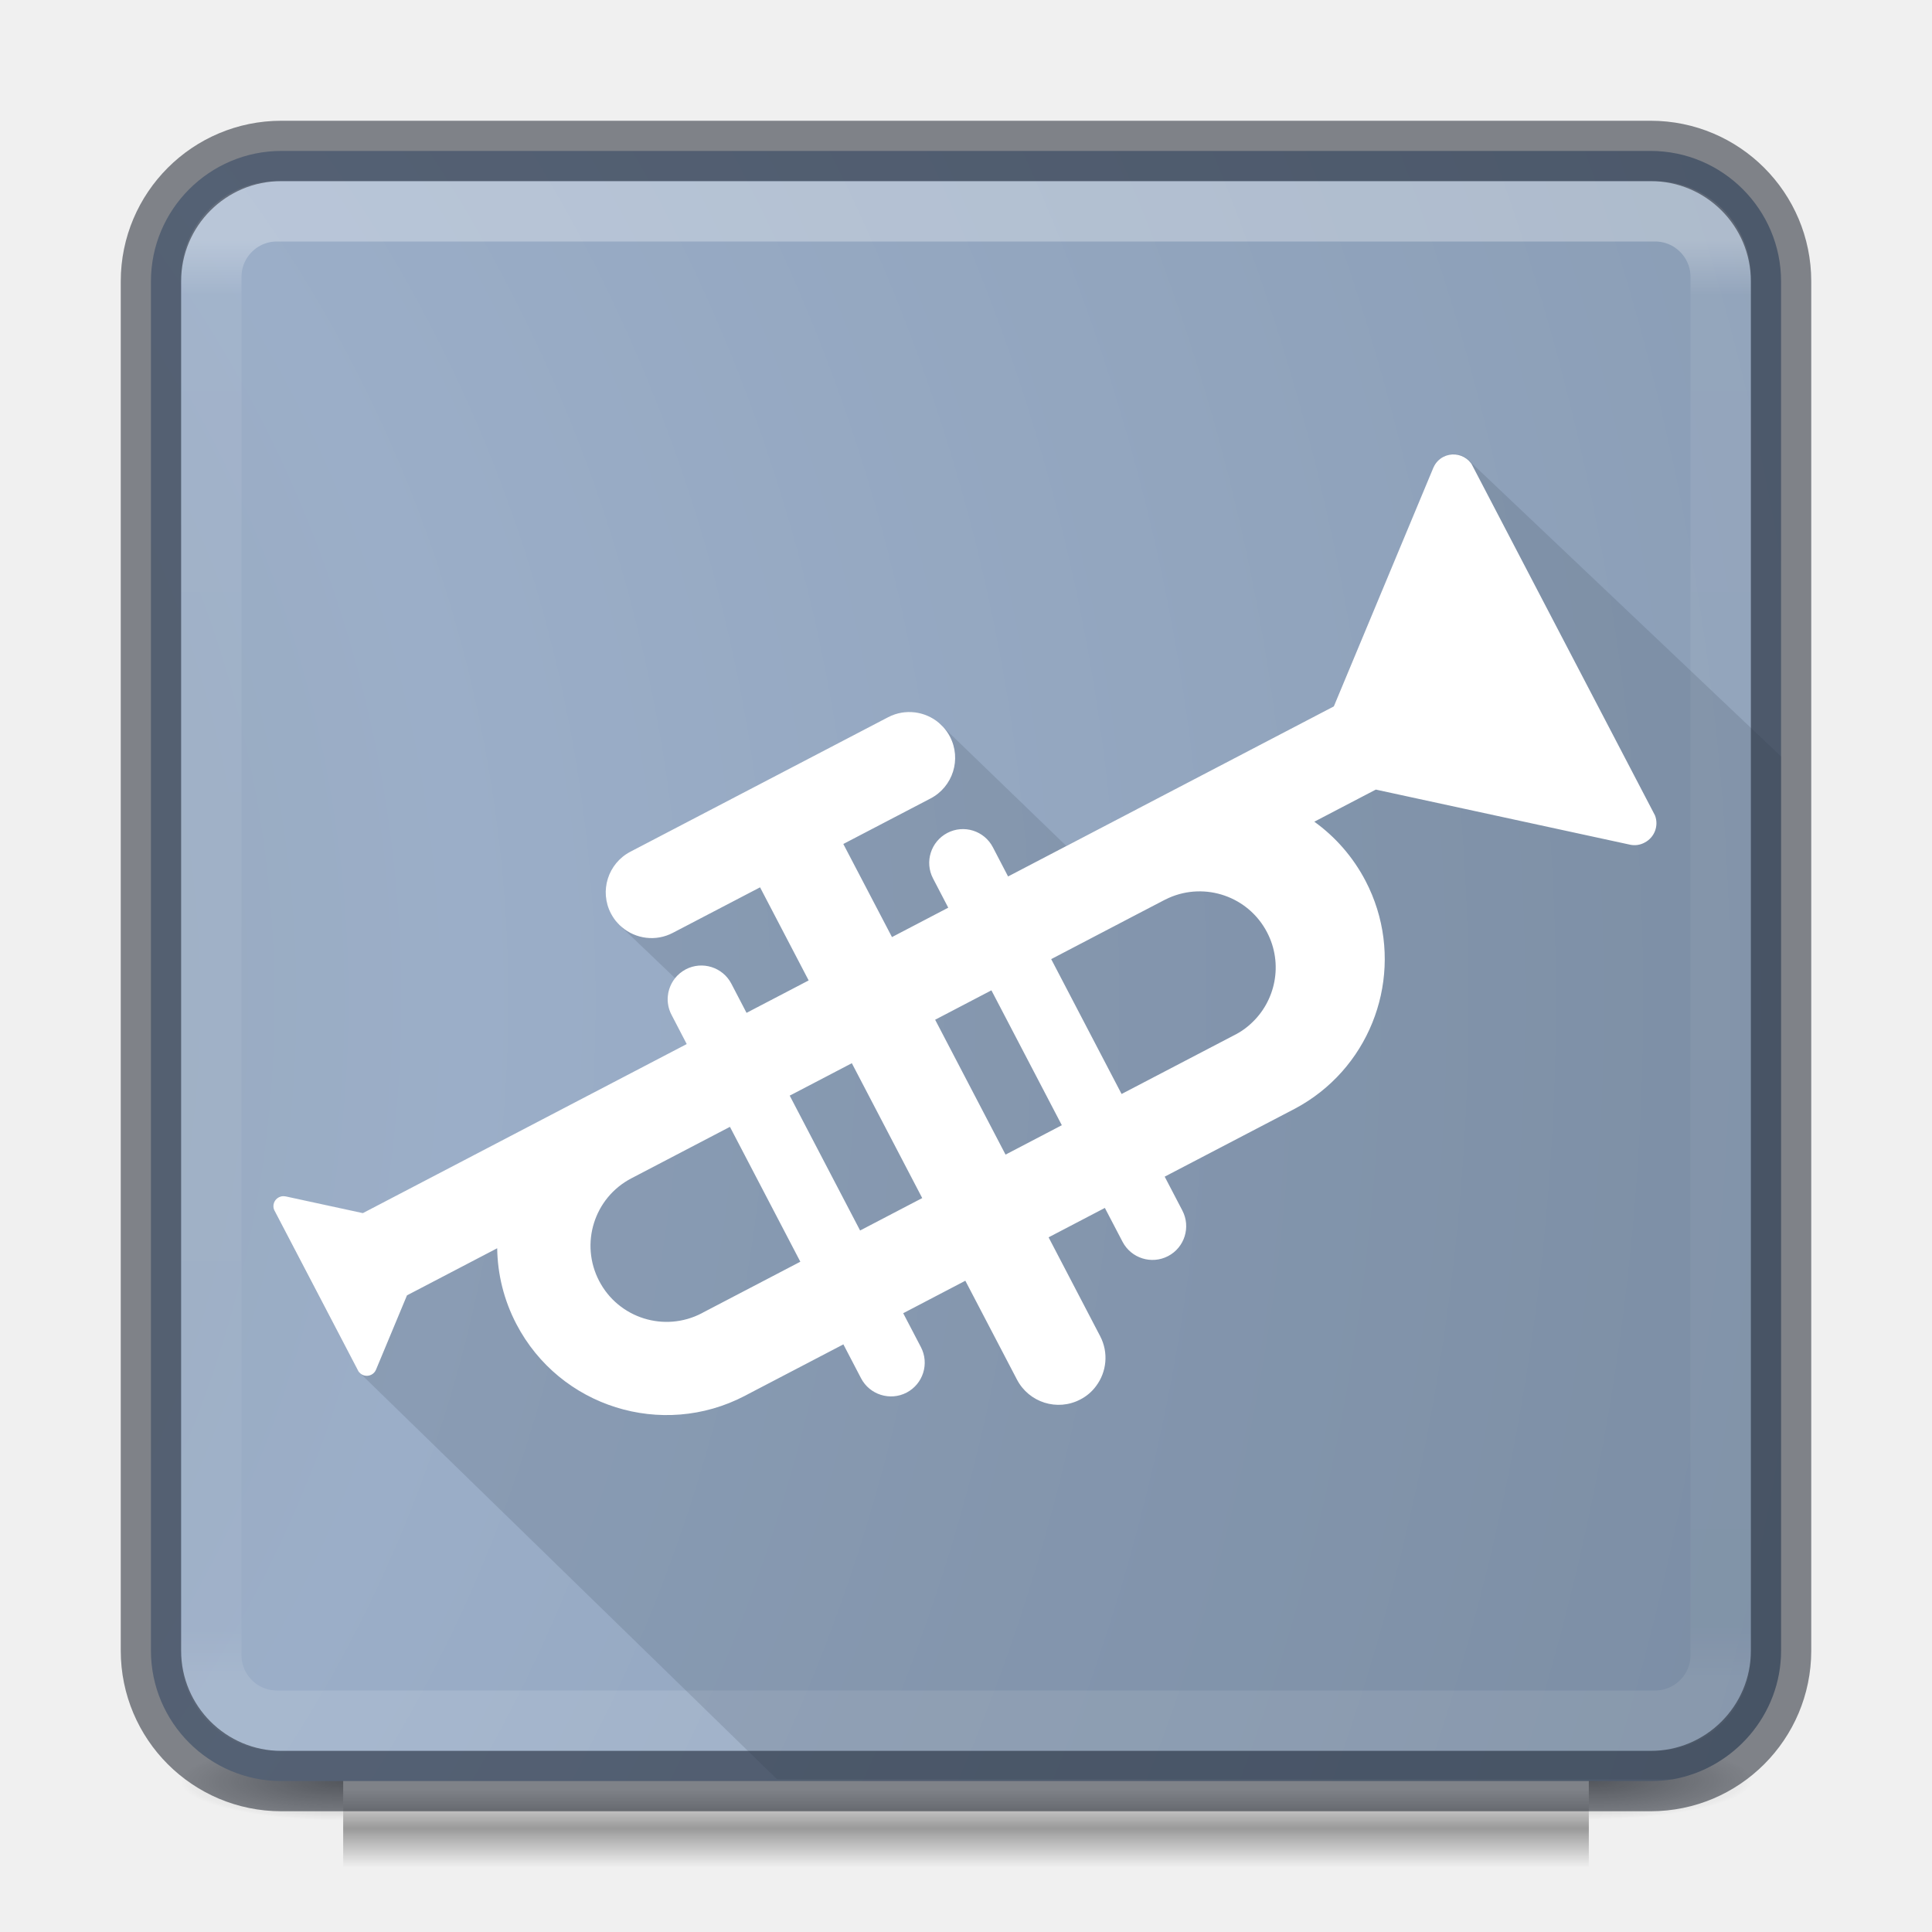
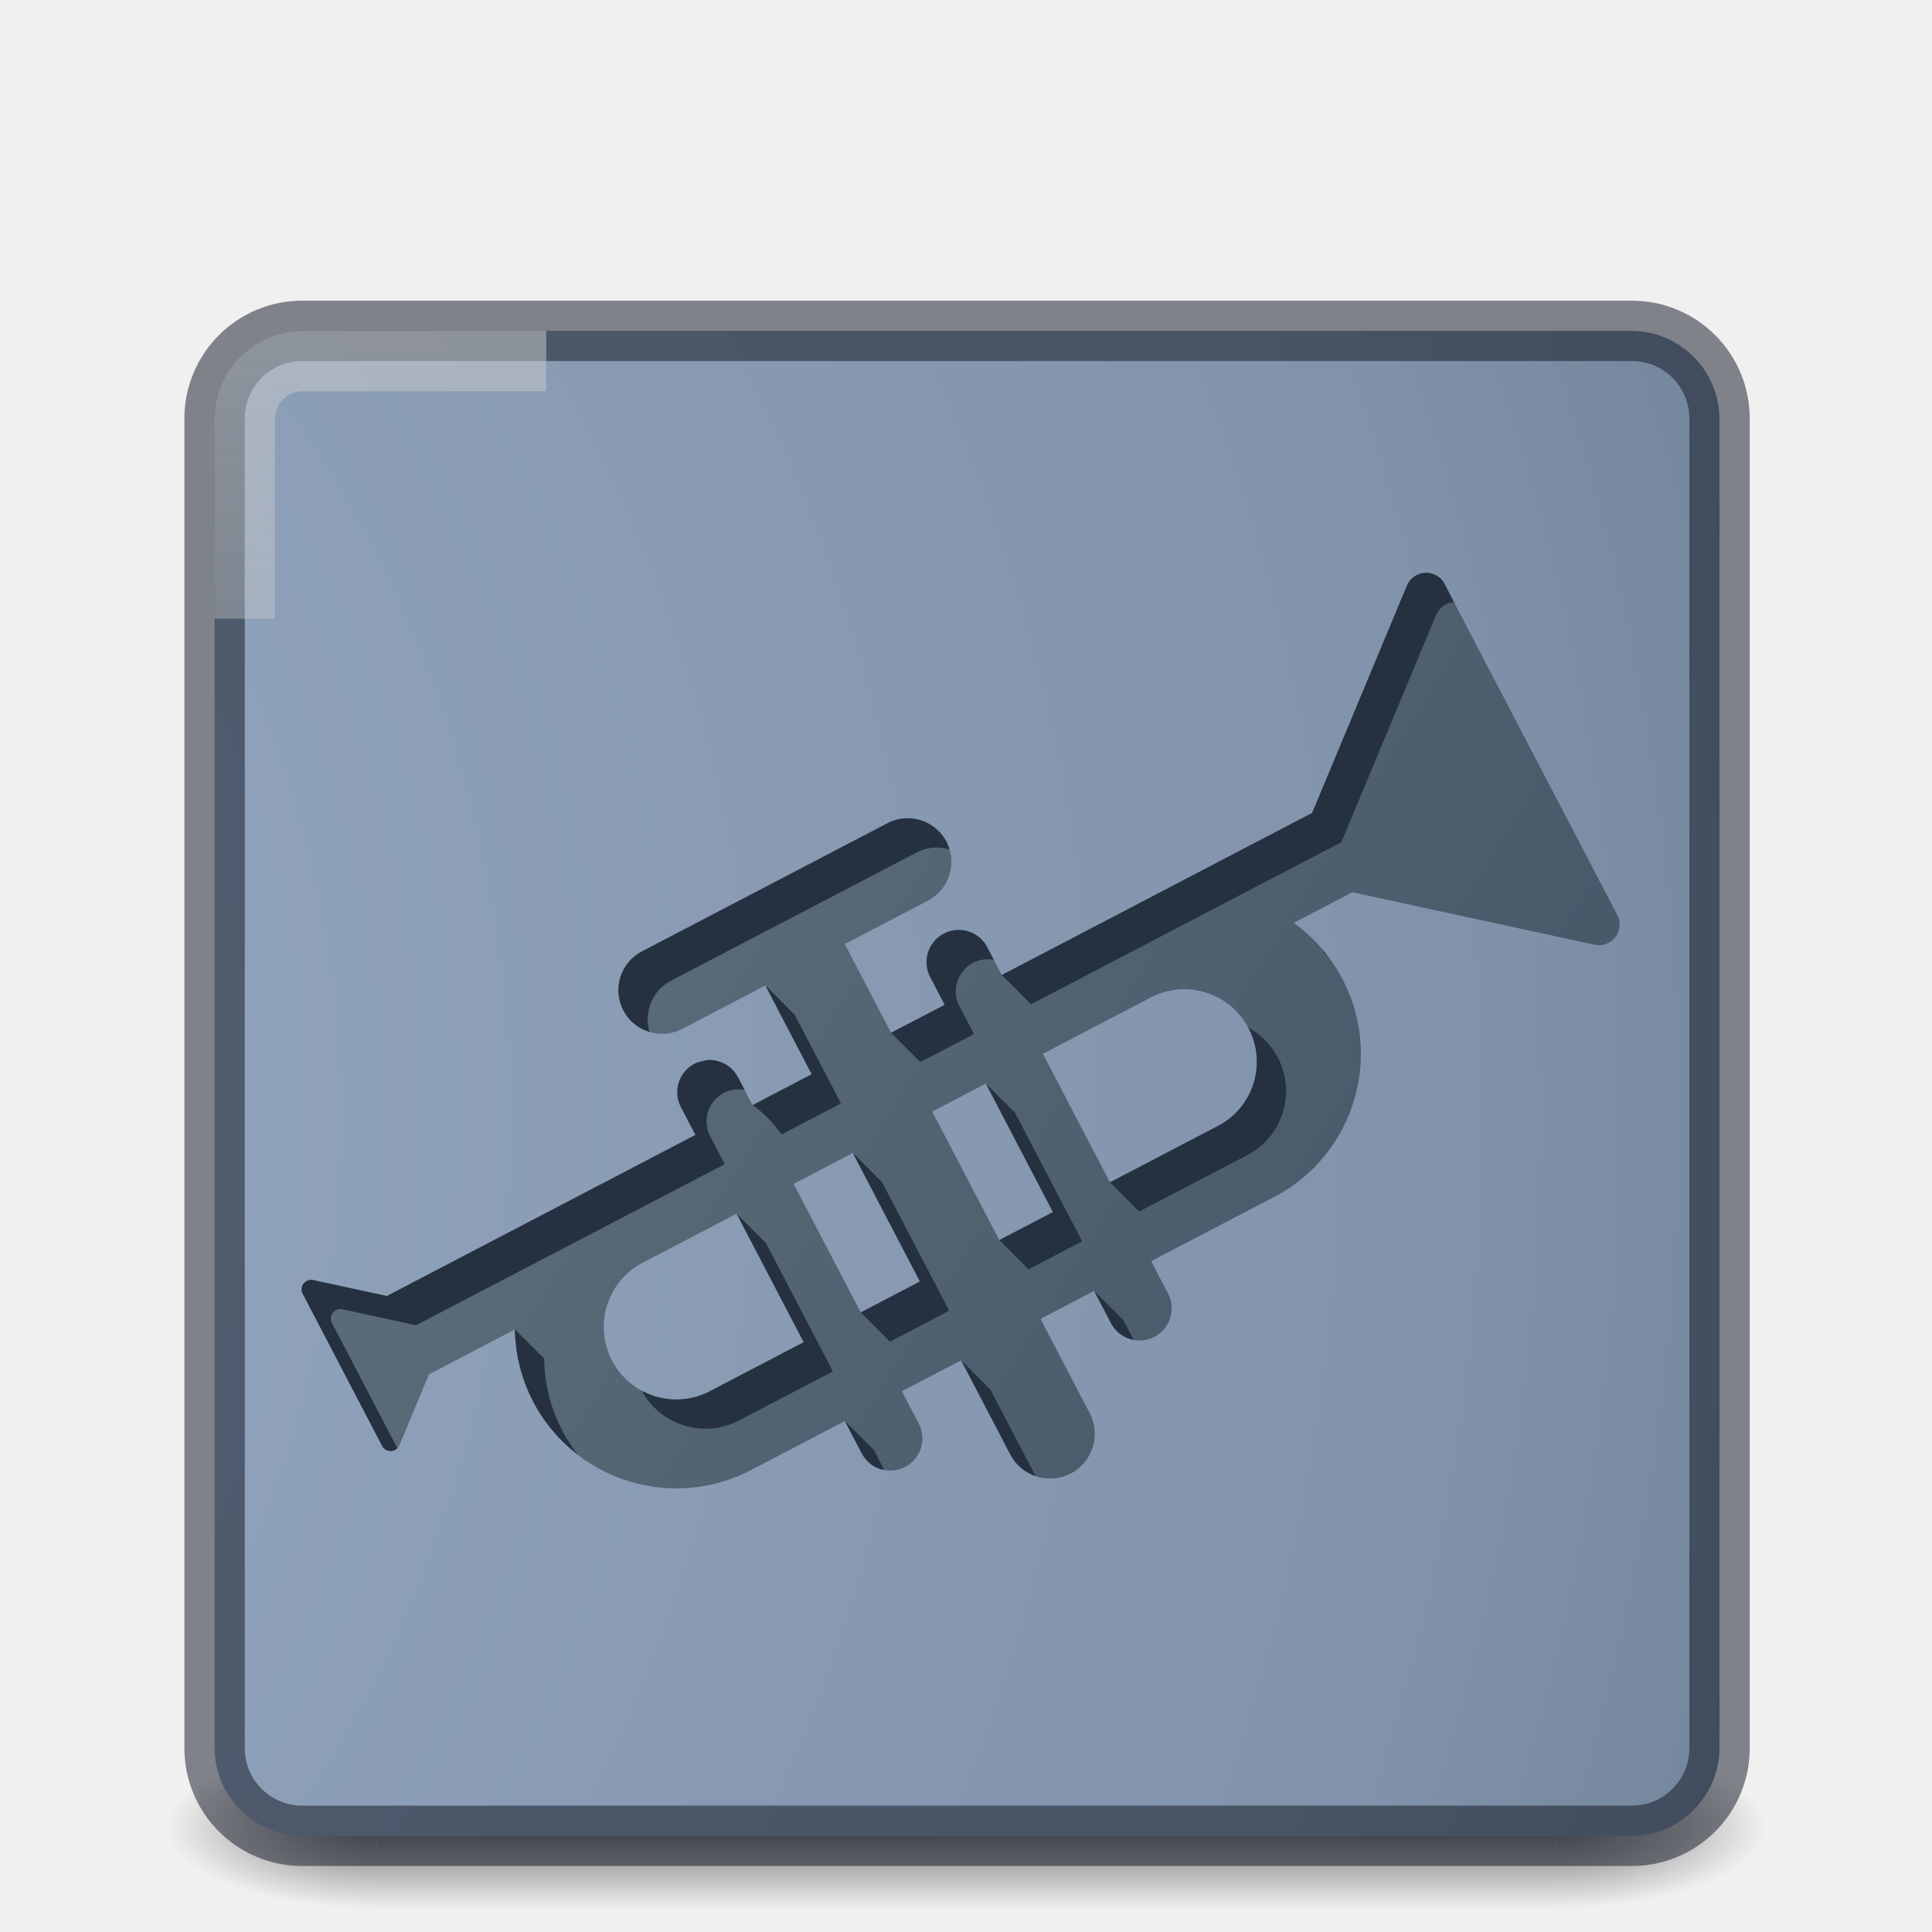
- <svg xmlns="http://www.w3.org/2000/svg" version="1.1" id="svg4588" x="0px" y="0px" width="32px" height="32px" viewBox="0 0 32 32" enable-background="new 0 0 32 32" xml:space="preserve">
-   <defs id="defs54" />
-   <g id="g2036-2" transform="matrix(0.6999997,0,0,0.3333336,-0.8000002,15.33333)">
-     <g id="g3712-3" transform="matrix(1.052632,0,0,1.285713,-1.263158,-13.42854)" opacity="0.4">
-       <radialGradient id="rect2801-0_1_" cx="-392.752" cy="7672.092" r="2.499" gradientTransform="matrix(1.4765 0 0 -0.6 617.8796 4646.754)" gradientUnits="userSpaceOnUse">
-         <stop offset="0" style="stop-color:#181818" id="stop9" />
-         <stop offset="1" style="stop-color:#181818;stop-opacity:0" id="stop11" />
-       </radialGradient>
-       <rect id="rect2801-0" x="38" y="40" fill="url(#rect2801-0_1_)" width="5" height="7" />
-       <radialGradient id="rect3696-2_1_" cx="-909.624" cy="10817.89" r="2.499" gradientTransform="matrix(-1.4765 0 0 0.6 -1333.028 -6447.232)" gradientUnits="userSpaceOnUse">
-         <stop offset="0" style="stop-color:#181818" id="stop15" />
-         <stop offset="1" style="stop-color:#181818;stop-opacity:0" id="stop17" />
-       </radialGradient>
-       <rect id="rect3696-2" x="5" y="40" fill="url(#rect3696-2_1_)" width="5" height="7" />
-       <linearGradient id="rect3700-1_1_" gradientUnits="userSpaceOnUse" x1="-107.542" y1="7034.701" x2="-107.542" y2="7041.73" gradientTransform="matrix(0.7368 0 0 -0.4286 103.2414 3061.899)">
-         <stop offset="0" style="stop-color:#181818;stop-opacity:0" id="stop21" />
-         <stop offset="0.5" style="stop-color:#181818" id="stop23" />
-         <stop offset="1" style="stop-color:#181818;stop-opacity:0" id="stop25" />
-       </linearGradient>
-       <rect id="rect3700-1" x="10" y="40" fill="url(#rect3700-1_1_)" width="28" height="7" />
+ <svg xmlns="http://www.w3.org/2000/svg" xmlns:xlink="http://www.w3.org/1999/xlink" version="1.1" id="svg4379" x="0px" y="0px" width="32" height="32" viewBox="0 0 32 32" enable-background="new 0 0 128 128" xml:space="preserve">
+   <defs id="defs57">
+     <linearGradient id="linearGradient1043">
+       <stop style="stop-color:#61727e;stop-opacity:1" offset="0" id="stop1039" />
+       <stop style="stop-color:#445567;stop-opacity:1" offset="1" id="stop1041" />
+     </linearGradient>
+     <linearGradient id="linearGradient1022">
+       <stop style="stop-color:#cccccc;stop-opacity:0.847" offset="0" id="stop1016" />
+       <stop style="stop-color:#cfcfcf;stop-opacity:0.251" offset="0.5" id="stop1018" />
+       <stop style="stop-color:#c2c2c2;stop-opacity:0.714" offset="1" id="stop1020" />
+     </linearGradient>
+     <radialGradient id="rect2801_1_" cx="-136.643" cy="5007.957" r="2.499" gradientTransform="matrix(16.18579,0,0,-0.7142857,2315.438,3695.612)" gradientUnits="userSpaceOnUse">
+       <stop offset="0" style="stop-color:#181818" id="stop12" />
+       <stop offset="1" style="stop-color:#181818;stop-opacity:0" id="stop14" />
+     </radialGradient>
+     <radialGradient id="rect3696_1_" cx="-165.454" cy="6006.045" r="2.499" gradientTransform="matrix(-16.18579,0,0,0.7142857,-2653.758,-4171.532)" gradientUnits="userSpaceOnUse">
+       <stop offset="0" style="stop-color:#181818" id="stop18" />
+       <stop offset="1" style="stop-color:#181818;stop-opacity:0" id="stop20" />
+     </radialGradient>
+     <linearGradient id="rect3700_1_" gradientUnits="userSpaceOnUse" x1="-115.496" y1="4803.4" x2="-115.496" y2="4810.429" gradientTransform="matrix(8.077547,0,0,-0.5102142,996.9256,2571.734)">
+       <stop offset="0" style="stop-color:#181818;stop-opacity:0" id="stop24" />
+       <stop offset="0.5" style="stop-color:#181818" id="stop26" />
+       <stop offset="1" style="stop-color:#181818;stop-opacity:0" id="stop28" />
+     </linearGradient>
+     <linearGradient id="linearGradient4236">
+       <stop id="stop871" style="stop-color:#575d5e;stop-opacity:1" offset="0" />
+       <stop id="stop873" style="stop-color:#292d2e;stop-opacity:1" offset="1" />
+     </linearGradient>
+     <linearGradient id="linearGradient3895">
+       <stop id="stop876" offset="0" style="stop-color:#ffffff;stop-opacity:1" />
+       <stop id="stop878" offset=".03" style="stop-color:#ffffff;stop-opacity:0.235" />
+       <stop id="stop880" offset=".978" style="stop-color:#ffffff;stop-opacity:0.157" />
+       <stop id="stop882" offset="1" style="stop-color:#ffffff;stop-opacity:0.392" />
+     </linearGradient>
+     <linearGradient id="linearGradient3688-166-749">
+       <stop id="stop885" offset="0" style="stop-color:#181818;stop-opacity:1" />
+       <stop id="stop887" offset="1" style="stop-color:#181818;stop-opacity:0" />
+     </linearGradient>
+     <linearGradient id="linearGradient3702-501-757">
+       <stop id="stop895" offset="0" style="stop-color:#181818;stop-opacity:0" />
+       <stop id="stop897" offset=".5" style="stop-color:#181818;stop-opacity:1" />
+       <stop id="stop899" offset="1" style="stop-color:#181818;stop-opacity:0" />
+     </linearGradient>
+     <linearGradient xlink:href="#linearGradient3895" gradientUnits="userSpaceOnUse" gradientTransform="translate(134.9672,94.74591)" y2="41.934" y1="6.032" x2="24" x1="24" id="linearGradient3024" />
+     <radialGradient xlink:href="#linearGradient3688-166-749" gradientUnits="userSpaceOnUse" gradientTransform="matrix(2.003784,0,0,1.4,27.98813,-17.4)" fy="43.5" fx="4.993" r="2.5" cy="43.5" cx="4.993" id="radialGradient3038" />
+     <radialGradient xlink:href="#linearGradient3688-166-749" gradientUnits="userSpaceOnUse" gradientTransform="matrix(2.003784,0,0,1.4,-20.01187,-104.4)" fy="43.5" fx="4.993" r="2.5" cy="43.5" cx="4.993" id="radialGradient3040" />
+     <linearGradient xlink:href="#linearGradient3702-501-757" gradientUnits="userSpaceOnUse" y2="39.999" y1="47.028" x2="25.058" x1="25.058" id="linearGradient3042" />
+     <linearGradient xlink:href="#linearGradient4236" gradientUnits="userSpaceOnUse" y2="44" y1="6" x2="25" x1="25" id="linearGradient4232" gradientTransform="translate(134.9672,93.7459)" />
+     <linearGradient xlink:href="#linearGradient1022" id="linearGradient1014" x1="62.034" y1="15.339" x2="61.492" y2="118.254" gradientUnits="userSpaceOnUse" />
+     <radialGradient xlink:href="#SVGID_1_" id="radialGradient1032" gradientUnits="userSpaceOnUse" cx="-42.271" cy="69.195" fx="-55.775" fy="69.195" r="322.72" />
+     <mask maskUnits="userSpaceOnUse" id="mask1028">
+       <path id="path1030" d="m 115.5,21.55 v 90.9 c 0,3.34 -2.71,6.05 -6.05,6.05 h -90.9 c -3.34,0 -6.05,-2.71 -6.05,-6.05 v -90.9 c 0,-3.34 2.71,-6.05 6.05,-6.05 h 90.9 c 3.34,0 6.05,2.71 6.05,6.05 z" style="fill:url(#radialGradient1032)" />
+     </mask>
+     <linearGradient xlink:href="#linearGradient1043" id="linearGradient1045" x1="22.584" y1="36.266" x2="103.541" y2="86.516" gradientUnits="userSpaceOnUse" />
+     <radialGradient xlink:href="#SVGID_1_" id="radialGradient1128" gradientUnits="userSpaceOnUse" cx="-42.271" cy="69.195" fx="-55.775" fy="69.195" r="322.72" gradientTransform="matrix(0.2420087,0,0,0.2420087,0.5286322,97.72901)" />
+   </defs>
+   <radialGradient id="path3041_1_" cx="-292.721" cy="1871.601" r="35.338" gradientTransform="matrix(1.5564,0,0,-0.1698,519.5884,435.7747)" gradientUnits="userSpaceOnUse">
+     <stop offset="0" style="stop-color:#000000" id="stop4" />
+     <stop offset="1" style="stop-color:#000000;stop-opacity:0" id="stop6" />
+   </radialGradient>
+   <radialGradient id="SVGID_1_" cx="-42.271" cy="69.195" r="322.72" fx="-55.775" fy="69.195" gradientUnits="userSpaceOnUse">
+     <stop offset="0" style="stop-color:#9BAEC8" id="stop32" />
+     <stop offset="0.458" style="stop-color:#8093AA" id="stop34" />
+     <stop offset="1" style="stop-color:#273445" id="stop36" />
+   </radialGradient>
+   <linearGradient id="rect6741-7_1_" gradientUnits="userSpaceOnUse" x1="-329.085" y1="3929.144" x2="-329.085" y2="3891.144" gradientTransform="matrix(2.7297,0,0,-2.7297,962.313,10740.014)">
+     <stop offset="0" style="stop-color:#FFFFFF" id="stop41" />
+     <stop offset="0.063" style="stop-color:#FFFFFF;stop-opacity:0.235" id="stop43" />
+     <stop offset="0.951" style="stop-color:#FFFFFF;stop-opacity:0.157" id="stop45" />
+     <stop offset="1" style="stop-color:#FFFFFF;stop-opacity:0.392" id="stop47" />
+   </linearGradient>
+   <g id="layer1" transform="translate(0,-96)" style="display:none">
+     <rect style="opacity:1;fill:#445567;fill-opacity:1;fill-rule:evenodd;stroke:none;stroke-width:1;stroke-linecap:round;stroke-linejoin:round;stroke-miterlimit:4;stroke-dasharray:none;stroke-dashoffset:0;stroke-opacity:0.714;paint-order:markers fill stroke" id="rect1126" width="32" height="32" x="0" y="96" />
+   </g>
+   <g id="layer2" transform="translate(0,-96)">
+     <g transform="matrix(0.6968541,0,0,0.3868896,-0.7244975,109.4342)" style="opacity:0.6;stroke-width:2.135" id="g915">
+       <rect width="5" height="7" x="38" y="40" style="fill:url(#radialGradient3038);fill-opacity:1;stroke:none;stroke-width:2.135" id="rect909" />
+       <rect width="5" height="7" x="-10" y="-47" transform="scale(-1)" style="fill:url(#radialGradient3040);fill-opacity:1;stroke:none;stroke-width:2.135" id="rect911" />
+       <rect width="28" height="7" x="10" y="40" style="fill:url(#linearGradient3042);fill-opacity:1;stroke:none;stroke-width:2.135" id="rect913" />
+     </g>
+     <path style="fill:url(#radialGradient1128);stroke-width:0.517" d="m 28.481,102.944 v 21.999 c 0,0.808 -0.656,1.464 -1.464,1.464 H 5.018 c -0.808,0 -1.464,-0.656 -1.464,-1.464 v -21.999 c 0,-0.808 0.656,-1.464 1.464,-1.464 H 27.016 c 0.808,0 1.464,0.656 1.464,1.464 z" id="path38" />
+     <path style="opacity:0.5;fill:none;stroke:#0e141f;stroke-width:1;stroke-linecap:round;stroke-linejoin:round;stroke-miterlimit:4;stroke-dasharray:none" id="rect5505-21-6" enable-background="new    " d="M 5.006,101.48 H 27.029 c 0.802,0 1.452,0.65 1.452,1.452 v 22.023 c 0,0.802 -0.65,1.452 -1.452,1.452 H 5.006 c -0.802,0 -1.452,-0.65 -1.452,-1.452 V 102.932 c 0,-0.802 0.65,-1.452 1.452,-1.452 z" />
+     <path id="path1006" d="m 115.5,21.55 v 90.9 c 0,3.34 -2.71,6.05 -6.05,6.05 h -90.9 c -3.34,0 -6.05,-2.71 -6.05,-6.05 v -90.9 c 0,-3.34 2.71,-6.05 6.05,-6.05 h 90.9 c 3.34,0 6.05,2.71 6.05,6.05 z" style="fill:none;stroke:url(#linearGradient1014);stroke-width:8.264;stroke-miterlimit:4;stroke-dasharray:none;stroke-opacity:1" mask="url(#mask1028)" transform="matrix(0.2420087,0,0,0.2420087,0.5286322,97.72901)" />
+   </g>
+   <g id="layer3" transform="translate(0,-96)">
+     <g id="g1143" transform="matrix(0.2420087,0,0,0.2420087,0.5286322,97.72901)" style="stroke-width:2.135">
+       <path id="path53" d="M 108.571,55.606 96.607,32.686 c -0.018,-0.027 -0.034,-0.051 -0.055,-0.075 -0.082,-0.106 -0.178,-0.199 -0.284,-0.275 -0.426,-0.311 -1.007,-0.375 -1.507,-0.114 -0.293,0.155 -0.511,0.396 -0.636,0.678 -0.018,0.025 -0.026,0.054 -0.037,0.083 L 87.621,48.494 74.79,55.193 c -0.084,0.044 -0.171,0.088 -0.251,0.134 l -4.363,2.278 -3.801,1.984 -0.994,-1.905 c -0.564,-1.079 -1.89,-1.496 -2.969,-0.932 -1.077,0.562 -1.496,1.89 -0.932,2.969 l 0.994,1.905 -3.672,1.917 -3.172,-6.075 5.693,-2.971 c 1.461,-0.765 2.029,-2.571 1.266,-4.032 -0.123,-0.238 -0.274,-0.45 -0.449,-0.638 l -0.259,-0.251 c -0.899,-0.769 -2.213,-0.958 -3.323,-0.378 l -16.812,8.775 c -1.463,0.765 -2.031,2.571 -1.268,4.034 0.12,0.229 0.265,0.437 0.433,0.62 0.087,0.099 0.182,0.192 0.282,0.273 0.899,0.764 2.208,0.951 3.318,0.371 l 5.691,-2.969 3.17,6.075 -4.054,2.116 -0.994,-1.905 c -0.564,-1.077 -1.894,-1.494 -2.969,-0.932 -0.284,0.148 -0.521,0.349 -0.709,0.585 -0.52,0.66 -0.639,1.589 -0.225,2.384 l 0.994,1.905 -6.172,3.223 c -0.084,0.042 -0.169,0.086 -0.253,0.13 l -14.7,7.674 -5.016,-1.089 c -0.014,-0.004 -0.027,-0.006 -0.038,-0.008 -0.139,-0.027 -0.289,-0.006 -0.424,0.063 -0.3,0.157 -0.428,0.511 -0.309,0.818 l 5.501,10.535 c 0.014,0.02 0.028,0.04 0.043,0.058 l 0.007,0.009 0.08,0.075 c 0.195,0.162 0.476,0.198 0.718,0.073 0.135,-0.072 0.234,-0.181 0.293,-0.312 0.007,-0.011 0.011,-0.023 0.015,-0.036 l 2.014,-4.828 5.884,-3.073 c 0.023,1.672 0.427,3.363 1.253,4.946 2.823,5.406 9.497,7.502 14.906,4.679 0.084,-0.044 0.169,-0.088 0.251,-0.134 l 6.172,-3.223 1.154,2.211 c 0.562,1.077 1.894,1.494 2.969,0.932 1.077,-0.562 1.496,-1.892 0.934,-2.969 l -1.154,-2.209 4.054,-2.118 3.367,6.448 c 0.784,1.501 2.632,2.082 4.133,1.298 0.42,-0.217 0.768,-0.521 1.029,-0.875 0.688,-0.914 0.831,-2.177 0.267,-3.258 l -3.364,-6.448 3.672,-1.917 1.154,2.209 c 0.562,1.077 1.892,1.496 2.969,0.934 1.079,-0.564 1.494,-1.894 0.932,-2.969 l -1.154,-2.211 8.517,-4.446 c 0.588,-0.314 1.135,-0.675 1.642,-1.075 4.085,-3.225 5.435,-8.995 2.94,-13.776 -0.825,-1.581 -1.982,-2.879 -3.34,-3.855 l 4.014,-2.095 16.518,3.58 c 0.031,0.008 0.059,0.017 0.088,0.019 0.305,0.058 0.627,0.019 0.92,-0.136 0.649,-0.34 0.928,-1.109 0.67,-1.778 z M 46.51,88.011 c -0.038,0.023 -0.073,0.042 -0.113,0.062 -2.431,1.269 -5.427,0.329 -6.697,-2.102 -1.267,-2.429 -0.329,-5.425 2.098,-6.694 l 6.432,-3.357 4.592,8.797 z m 10.214,-5.332 -4.592,-8.797 0.269,-0.139 3.786,-1.977 4.592,8.797 -0.864,0.451 z m 9.485,-4.95 -4.592,-8.797 3.672,-1.917 4.592,8.797 z m 15.235,-7.963 c -0.053,0.034 -0.109,0.067 -0.164,0.095 l -7.498,3.915 -4.592,-8.797 5.591,-2.92 1.792,-0.934 c 0.095,-0.049 0.191,-0.095 0.289,-0.139 2.374,-1.056 5.189,-0.094 6.408,2.241 1.075,2.056 0.567,4.516 -1.086,5.995 -0.226,0.199 -0.472,0.383 -0.74,0.544 z" style="fill:url(#linearGradient1045);fill-opacity:1;stroke-width:2.135" />
+       <path id="path1036" d="m 95.543,32.064 c -0.261,-0.022 -0.531,0.028 -0.781,0.158 -0.293,0.155 -0.512,0.396 -0.637,0.678 -0.018,0.025 -0.026,0.053 -0.037,0.082 L 87.621,48.494 74.789,55.193 c -0.084,0.044 -0.17,0.087 -0.25,0.133 L 70.176,57.605 67.059,59.232 66.375,59.589 c 0.707,0.673 1.35,1.325 2,2.001 l 3.801,-1.984 4.363,-2.279 c 0.08,-0.046 0.168,-0.089 0.252,-0.133 L 89.621,50.494 96.088,34.982 c 0.011,-0.029 0.019,-0.057 0.037,-0.082 0.125,-0.282 0.344,-0.523 0.637,-0.678 0.184,-0.096 0.378,-0.134 0.572,-0.146 l -0.727,-1.391 c -0.018,-0.027 -0.034,-0.05 -0.055,-0.074 -0.082,-0.106 -0.179,-0.199 -0.285,-0.275 -0.213,-0.156 -0.464,-0.249 -0.725,-0.271 z M 59.859,48.859 c -0.441,0.011 -0.885,0.12 -1.301,0.338 l -16.812,8.775 c -1.463,0.765 -2.031,2.572 -1.268,4.035 0.12,0.229 0.264,0.436 0.432,0.619 0.087,0.099 0.183,0.192 0.283,0.273 0.316,0.268 0.684,0.46 1.074,0.578 -0.402,-1.345 0.188,-2.831 1.479,-3.506 l 16.812,-8.775 c 0.719,-0.376 1.52,-0.423 2.242,-0.205 -0.054,-0.179 -0.121,-0.356 -0.211,-0.527 -0.123,-0.238 -0.274,-0.451 -0.449,-0.639 l -0.26,-0.25 c -0.562,-0.481 -1.287,-0.735 -2.021,-0.717 z m 3.439,7.648 c -0.329,0.014 -0.618,0.108 -0.887,0.244 -0.38,0.19 -0.706,0.56 -0.707,0.588 -0.52,0.659 -0.64,1.587 -0.225,2.381 l 0.994,1.906 -2.92,1.523 L 58.802,63.543 60.803,65.543 64.475,63.625 63.48,61.721 c -0.564,-1.079 -0.145,-2.407 0.932,-2.969 0.455,-0.238 0.951,-0.292 1.418,-0.205 l -0.449,-0.863 c -0.415,-0.794 -1.243,-1.226 -2.082,-1.176 z m 25.135,1.471 -0.072,0.037 c 0.094,0.067 0.178,0.148 0.27,0.219 -0.066,-0.085 -0.129,-0.173 -0.197,-0.256 z M 52.201,62.303 50.202,60.302 51.449,62.695 53.371,66.377 50,68.137 c 0,0 -0.614,0.321 -0.674,0.358 0.978,0.696 1.25,1.088 1.992,1.997 l 4.055,-2.115 z m 31.029,0.863 c 0.012,0.022 0.028,0.039 0.039,0.061 1.075,2.056 0.567,4.517 -1.086,5.996 -0.226,0.199 -0.472,0.382 -0.74,0.543 -0.053,0.034 -0.109,0.068 -0.164,0.096 L 74.533,73.383 73.782,73.776 l 1.999,1.999 7.498,-3.914 c 0.055,-0.028 0.111,-0.062 0.164,-0.096 0.268,-0.161 0.514,-0.344 0.74,-0.543 1.653,-1.479 2.161,-3.94 1.086,-5.996 -0.476,-0.911 -1.198,-1.606 -2.039,-2.061 z m -37.037,2.246 c -0.006,5.32e-4 -0.013,0.003 -0.02,0.004 -0.202,0.076 -0.406,0.128 -0.613,0.158 -0.069,0.027 -0.138,0.047 -0.205,0.082 -0.284,0.148 -0.521,0.348 -0.709,0.584 -0.52,0.66 -0.639,1.59 -0.225,2.385 l 0.992,1.904 -6.172,3.225 c -0.084,0.042 -0.168,0.085 -0.252,0.129 L 24.289,81.557 19.273,80.469 c -0.014,-0.004 -0.026,-0.006 -0.037,-0.008 -0.139,-0.027 -0.289,-0.006 -0.424,0.062 -0.3,0.157 -0.428,0.511 -0.309,0.818 l 5.5,10.535 c 0.014,0.02 0.028,0.039 0.043,0.057 l 0.008,0.01 0.08,0.074 c 0.195,0.162 0.475,0.199 0.717,0.074 0.061,-0.032 0.112,-0.075 0.158,-0.121 l -4.506,-8.629 c -0.119,-0.307 0.009,-0.661 0.309,-0.818 0.135,-0.069 0.285,-0.091 0.424,-0.064 0.011,0.002 0.023,0.006 0.037,0.01 l 5.018,1.088 14.699,-7.674 c 0.084,-0.044 0.168,-0.087 0.252,-0.129 L 47.416,72.529 46.422,70.625 c -0.414,-0.795 -0.295,-1.725 0.225,-2.385 0.188,-0.236 0.425,-0.436 0.709,-0.584 0.454,-0.237 0.952,-0.291 1.42,-0.203 l -0.451,-0.865 c -0.423,-0.808 -1.277,-1.245 -2.131,-1.176 z M 67.289,69.016 65.289,67.015 66.537,69.408 69.881,75.812 66.961,77.336 66.209,77.729 68.209,79.729 71.881,77.812 Z m -9.102,4.75 -2.001,-2 1.249,2.392 3.344,6.404 -0.865,0.451 -2.438,1.273 L 56.724,82.679 58.725,84.68 61.916,83.014 62.779,82.562 Z M 50.23,77.92 48.23,75.92 l 1.249,2.393 3.344,6.404 -6.312,3.295 c -0.038,0.023 -0.073,0.041 -0.113,0.061 -1.518,0.792 -3.255,0.724 -4.656,-0.031 1.291,2.377 4.25,3.288 6.656,2.031 0.04,-0.02 0.075,-0.038 0.113,-0.061 l 6.312,-3.295 z M 74.701,83.205 72.701,81.205 l 0.964,1.845 c 0.099,0.183 0.191,0.385 0.297,0.547 0.337,0.52 0.861,0.854 1.451,0.964 z M 35.055,85.834 33.058,83.842 c -3.5e-5,-1.8e-5 -0.034,0.221 0.106,1.382 0.049,0.449 0.167,0.905 0.298,1.429 0.203,0.721 0.484,1.436 0.844,2.126 0.766,1.468 1.827,2.691 3.059,3.639 -0.39,-0.506 -0.749,-1.045 -1.055,-1.631 -0.826,-1.583 -1.233,-3.281 -1.256,-4.953 z M 65.598,87.957 63.883,86.243 63.597,85.957 l 1.251,2.393 2.117,4.055 c 0.379,0.726 1.009,1.231 1.727,1.477 z M 57.641,92.109 55.64,90.11 l 1.04,1.993 c 0.073,0.14 0.147,0.29 0.216,0.394 0.407,0.594 0.859,0.858 1.435,0.966 z" style="fill:#253141;fill-opacity:1;stroke-width:2.135" />
    </g>
  </g>
-   <radialGradient id="SVGID_1_" cx="-11.857" cy="16.575" r="84.597" fx="-15.397" fy="16.575" gradientUnits="userSpaceOnUse">
-     <stop offset="0" style="stop-color:#95A3AB" id="stop29" />
-     <stop offset="0.262" style="stop-color:#9BAEC8" id="stop31" />
-     <stop offset="0.705" style="stop-color:#8093AA" id="stop33" />
-     <stop offset="1" style="stop-color:#273445" id="stop35" />
-   </radialGradient>
-   <path fill="url(#SVGID_1_)" d="M29.5,4.66v22.68c0,1.06-0.78,1.95-1.79,2.13c-0.12,0.02-0.24,0.03-0.37,0.03H4.66  c-1.19,0-2.16-0.97-2.16-2.16V4.66c0-1.19,0.97-2.16,2.16-2.16h22.68C28.53,2.5,29.5,3.47,29.5,4.66z" id="path37" />
-   <linearGradient id="rect6741-7-4_1_" gradientUnits="userSpaceOnUse" x1="-46.383" y1="3411.525" x2="-46.383" y2="3376.22" gradientTransform="matrix(0.6757 0 0 -0.6757 47.34 2309.175)">
-     <stop offset="0" style="stop-color:#FFFFFF" id="stop40" />
-     <stop offset="0.038" style="stop-color:#FFFFFF;stop-opacity:0.235" id="stop42" />
-     <stop offset="0.962" style="stop-color:#FFFFFF;stop-opacity:0.157" id="stop44" />
-     <stop offset="1" style="stop-color:#FFFFFF;stop-opacity:0.392" id="stop46" />
-   </linearGradient>
-   <path id="rect6741-7-4" opacity="0.3" fill="none" stroke="url(#rect6741-7-4_1_)" stroke-linecap="round" stroke-linejoin="round" enable-background="new    " d="  M4.587,3.5h22.826c0.6,0,1.087,0.487,1.087,1.087v22.826c0,0.6-0.487,1.087-1.087,1.087H4.587c-0.6,0-1.087-0.487-1.087-1.087V4.587  C3.5,3.987,3.987,3.5,4.587,3.5z" />
-   <path id="rect5505-6" opacity="0.5" fill="none" stroke="#0E141F" stroke-linecap="round" stroke-linejoin="round" enable-background="new    " d="  M4.66,2.5h22.68c1.193,0,2.16,0.967,2.16,2.16v22.68c0,1.193-0.967,2.16-2.16,2.16H4.66c-1.193,0-2.16-0.967-2.16-2.16V4.66  C2.5,3.467,3.467,2.5,4.66,2.5z" />
-   <path opacity="0.5" fill="#273445" d="M29.5,12.53v14.81c0,1.06-0.78,1.95-1.79,2.13H12.87l-6.9-6.72l-0.02-0.01v-0.01  c-0.01-0.01-0.01-0.01-0.01-0.01l-0.65-1.24l-0.75-1.44c-0.03-0.08,0.01-0.16,0.08-0.21c0.04-0.02,0.07-0.02,0.11-0.02  c0,0,0,0,0,0.01l0.56,0.12l0.72,0.16l0.3-0.16l0.23-0.12l3.2-1.67c0.02-0.02,0.05-0.03,0.07-0.03l1.57-0.82l-0.26-0.49  c-0.1-0.2-0.07-0.44,0.06-0.61l-0.88-0.84c-0.02-0.02-0.05-0.04-0.07-0.07c-0.04-0.05-0.08-0.1-0.11-0.16  c-0.19-0.37-0.05-0.83,0.32-1.02l4.27-2.23c0.28-0.15,0.62-0.1,0.85,0.1l0.06,0.06l2.04,1.97l1.11-0.57  c0.02-0.02,0.04-0.03,0.07-0.04l3.25-1.7l1.65-3.94c0-0.01,0-0.01,0-0.02c0.03-0.07,0.09-0.13,0.16-0.17  c0.13-0.07,0.28-0.06,0.39,0.02L29.5,12.53z" id="path50" style="opacity:0.15" />
-   <path fill="#FFFFFF" d="M27.412,13.506l-3.038-5.82c-0.005-0.007-0.009-0.013-0.014-0.019c-0.021-0.027-0.045-0.05-0.072-0.07  c-0.108-0.079-0.256-0.095-0.383-0.029c-0.074,0.039-0.13,0.101-0.161,0.172c-0.004,0.006-0.007,0.014-0.009,0.021L22.092,11.7  l-3.258,1.701c-0.021,0.011-0.043,0.022-0.064,0.034l-1.108,0.578l-0.965,0.504l-0.252-0.484c-0.143-0.274-0.48-0.38-0.754-0.237  c-0.273,0.143-0.38,0.48-0.237,0.754l0.252,0.484l-0.932,0.487l-0.806-1.542l1.445-0.754c0.371-0.194,0.515-0.653,0.321-1.024  c-0.031-0.06-0.07-0.114-0.114-0.162l-0.066-0.064c-0.228-0.195-0.562-0.243-0.844-0.096l-4.269,2.228  c-0.372,0.194-0.516,0.653-0.322,1.024c0.031,0.058,0.067,0.111,0.11,0.157c0.022,0.025,0.046,0.049,0.072,0.069  c0.228,0.194,0.561,0.242,0.843,0.094l1.445-0.754l0.805,1.542l-1.029,0.537l-0.252-0.484c-0.143-0.273-0.481-0.379-0.754-0.237  c-0.072,0.038-0.132,0.089-0.18,0.149c-0.132,0.168-0.162,0.404-0.057,0.605l0.252,0.484l-1.567,0.818  c-0.021,0.011-0.043,0.022-0.064,0.033l-3.733,1.949l-1.274-0.276c-0.003-0.001-0.007-0.002-0.01-0.002  c-0.035-0.007-0.073-0.002-0.108,0.016c-0.076,0.04-0.109,0.13-0.078,0.208l1.397,2.675c0.003,0.005,0.007,0.01,0.011,0.015  l0.002,0.002l0.02,0.019c0.05,0.041,0.121,0.05,0.182,0.019c0.034-0.018,0.06-0.046,0.074-0.079  c0.002-0.003,0.003-0.006,0.004-0.009l0.511-1.226l1.494-0.78c0.006,0.425,0.108,0.854,0.318,1.256  c0.717,1.373,2.412,1.905,3.785,1.188c0.021-0.011,0.043-0.022,0.064-0.034l1.567-0.818l0.293,0.562  c0.143,0.273,0.481,0.379,0.754,0.237c0.273-0.143,0.38-0.48,0.237-0.754l-0.293-0.561l1.029-0.538l0.855,1.637  c0.199,0.381,0.668,0.529,1.049,0.33c0.107-0.055,0.195-0.132,0.261-0.222c0.175-0.232,0.211-0.553,0.068-0.827l-0.854-1.637  l0.932-0.487l0.293,0.561c0.143,0.273,0.48,0.38,0.754,0.237c0.274-0.143,0.379-0.481,0.237-0.754l-0.293-0.562l2.163-1.129  c0.149-0.08,0.288-0.171,0.417-0.273c1.037-0.819,1.38-2.284,0.746-3.498c-0.21-0.401-0.503-0.731-0.848-0.979l1.019-0.532  l4.194,0.909c0.008,0.002,0.015,0.004,0.022,0.005c0.078,0.015,0.159,0.005,0.234-0.035C27.406,13.871,27.477,13.676,27.412,13.506z   M11.653,21.735c-0.01,0.006-0.019,0.011-0.029,0.016c-0.617,0.322-1.378,0.084-1.7-0.534c-0.322-0.617-0.084-1.378,0.533-1.7  l1.633-0.853l1.166,2.234L11.653,21.735z M14.246,20.381l-1.166-2.234l0.068-0.035l0.961-0.502l1.166,2.234l-0.219,0.114  L14.246,20.381z M16.655,19.124l-1.166-2.234l0.932-0.487l1.166,2.234L16.655,19.124z M20.523,17.102  c-0.014,0.009-0.028,0.017-0.042,0.024l-1.904,0.994l-1.166-2.234l1.42-0.742l0.455-0.237c0.024-0.012,0.048-0.024,0.073-0.035  c0.603-0.268,1.318-0.024,1.627,0.569c0.273,0.522,0.144,1.147-0.276,1.522C20.654,17.014,20.592,17.061,20.523,17.102z" id="path52" />
</svg>
